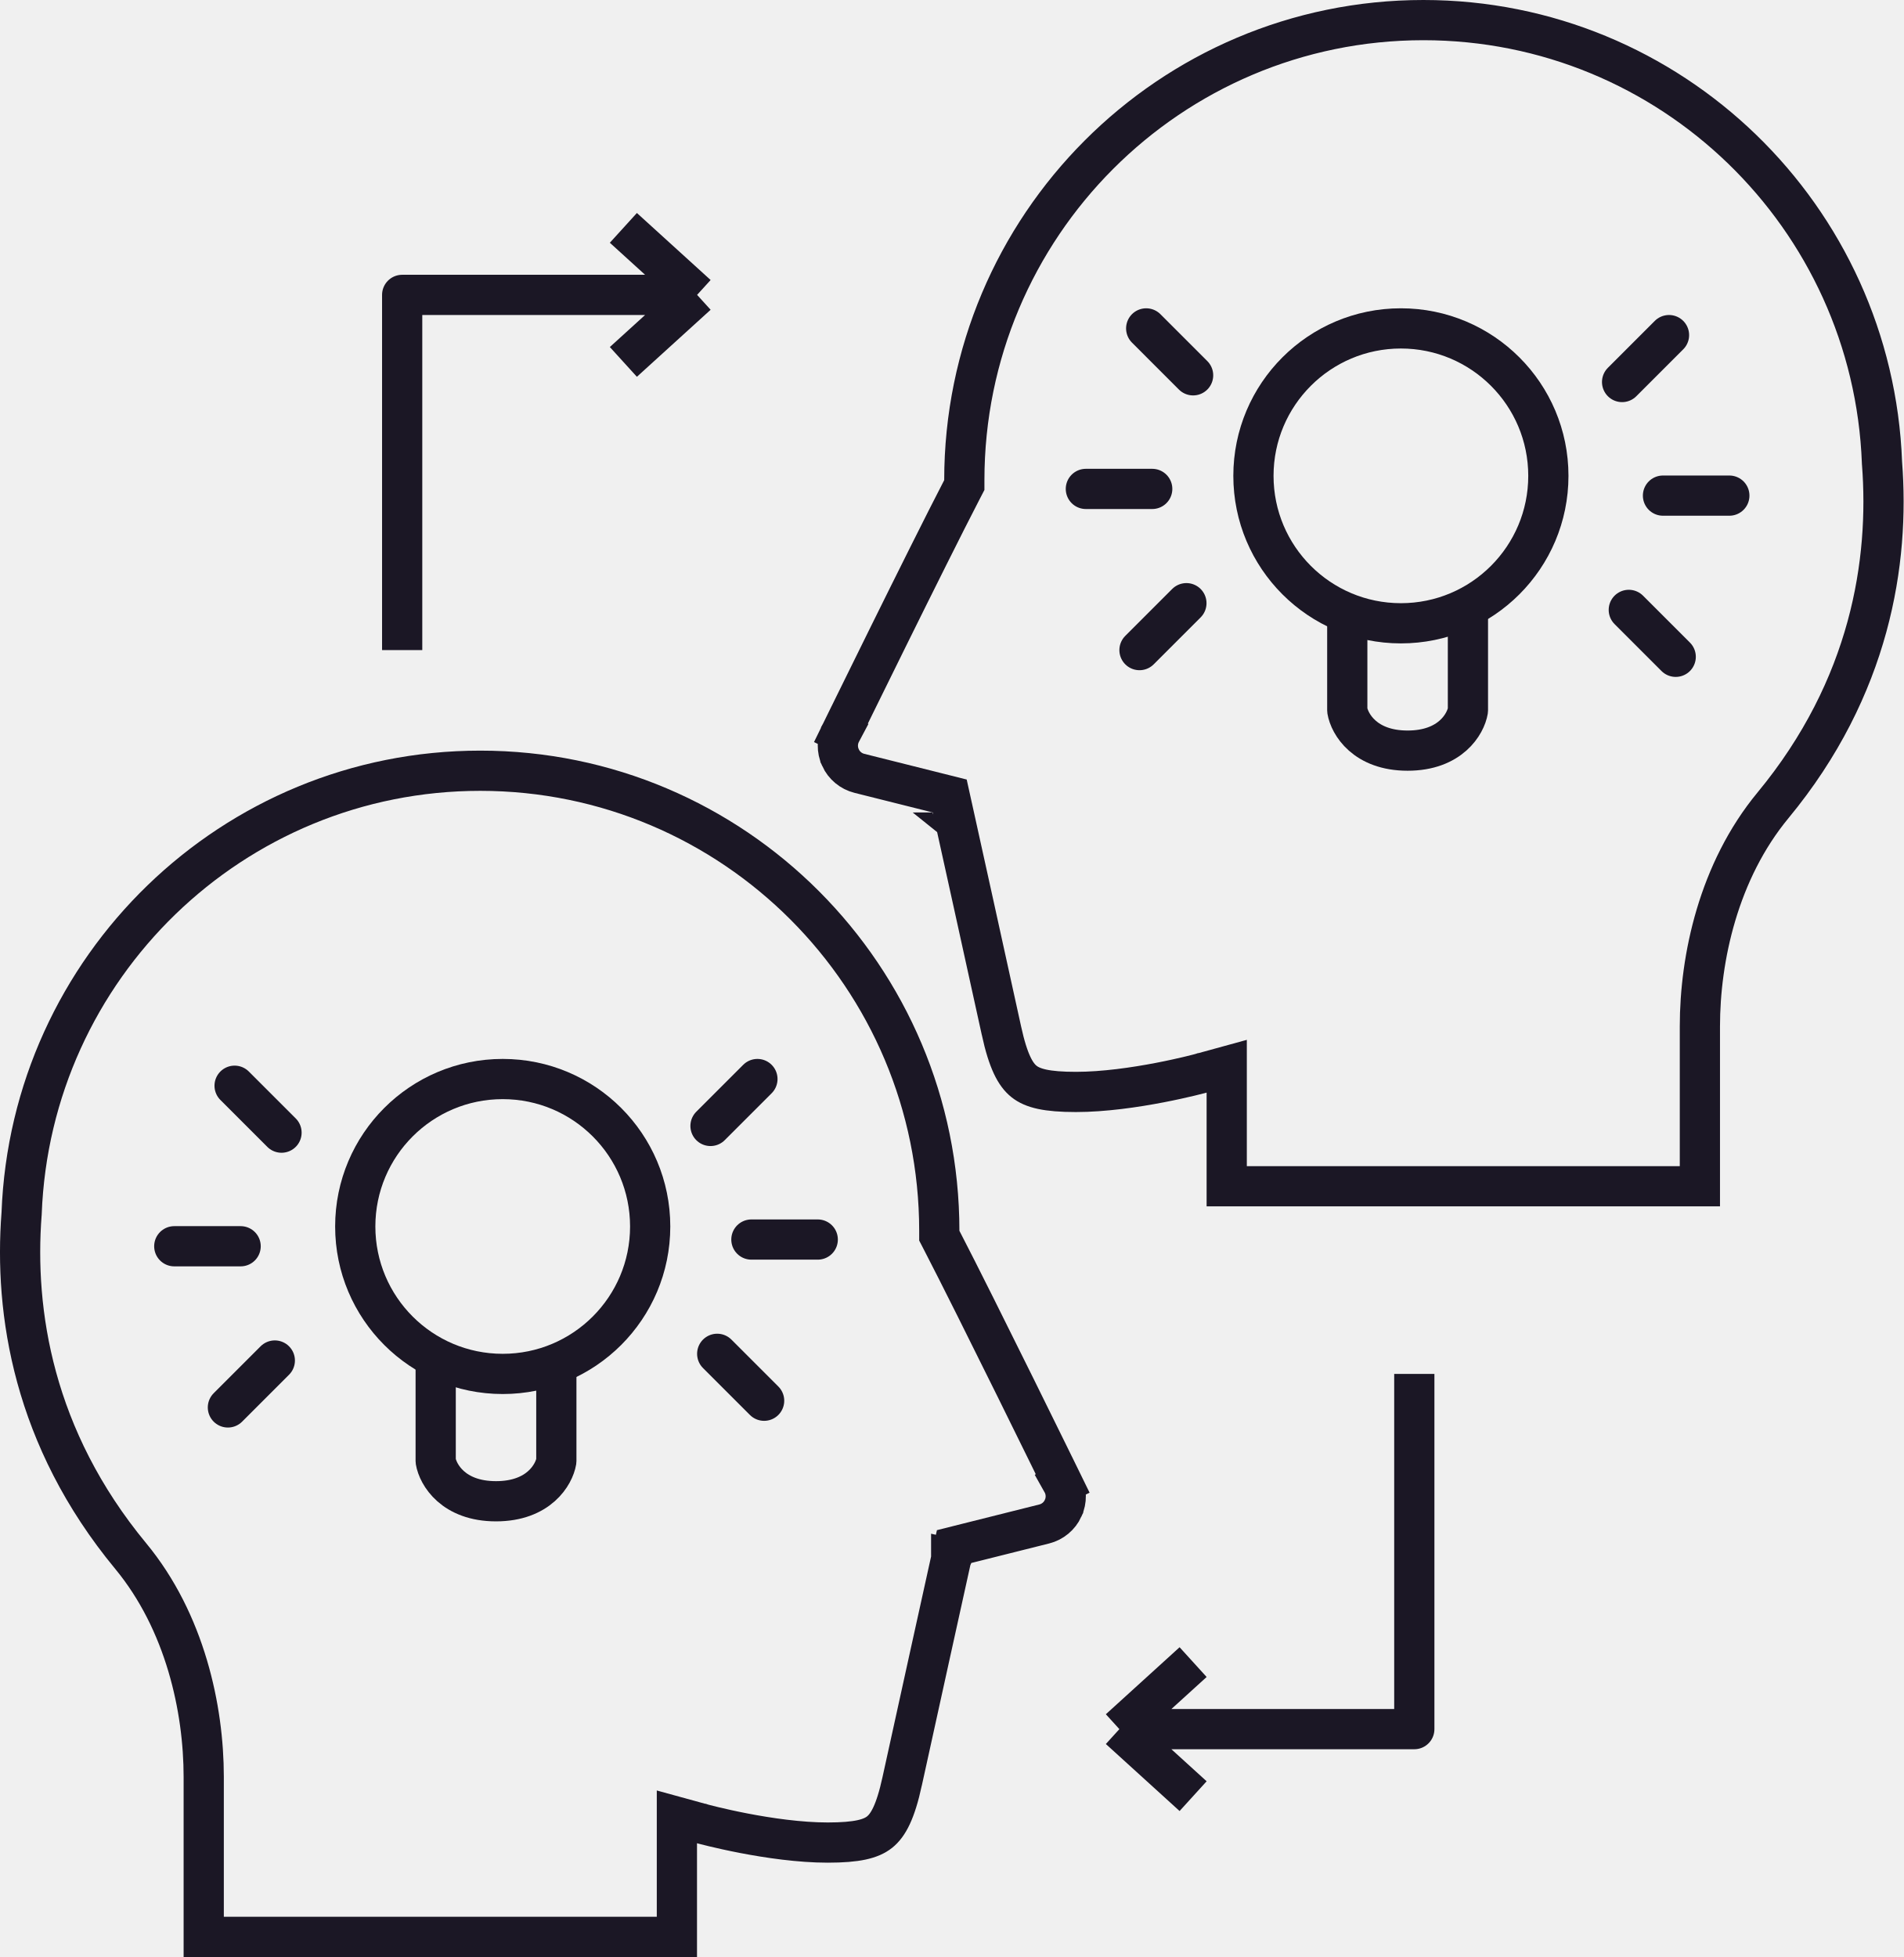
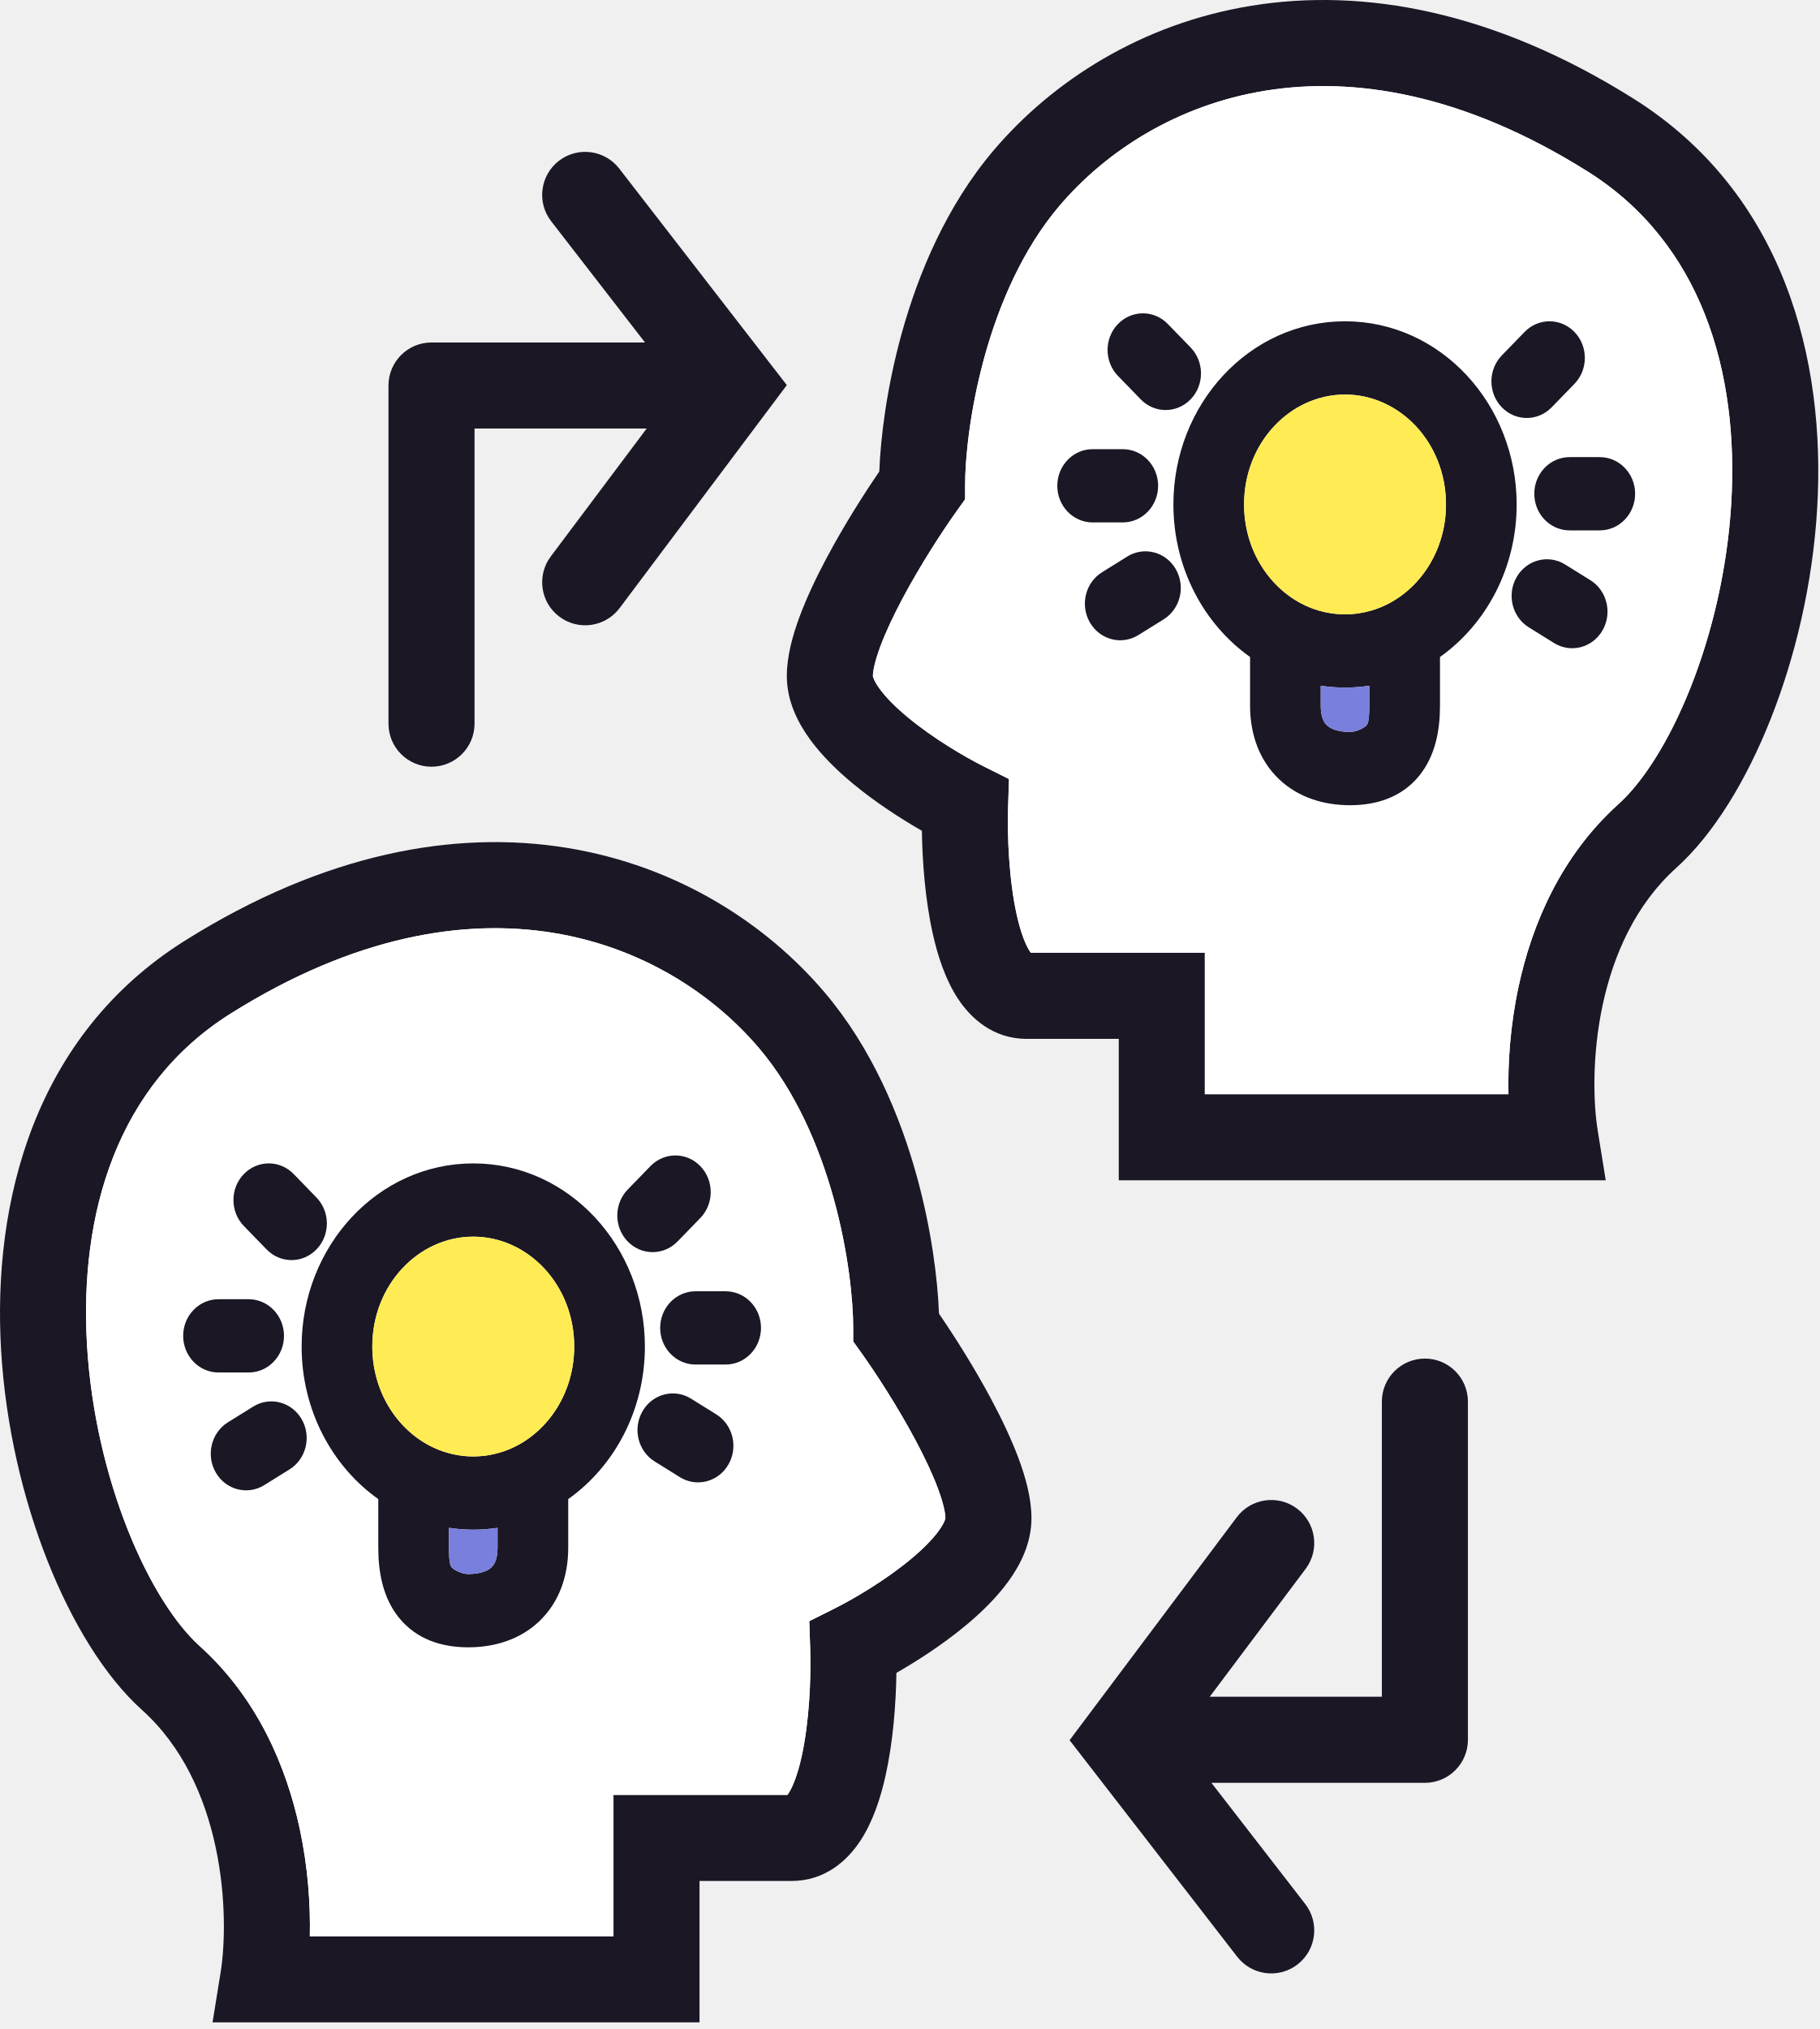
- <svg xmlns="http://www.w3.org/2000/svg" width="142" height="146" viewBox="0 0 142 146" fill="none">
-   <path d="M100.5 46V53C100.667 54 101.8 56 105 56C108.2 56 109.333 54 109.5 53V46" stroke="#1B1725" stroke-width="3" stroke-linejoin="round" />
-   <circle cx="104.5" cy="35.5" r="11" stroke="#1B1725" stroke-width="3" />
-   <path d="M85.5 24.5L89 28" stroke="#1B1725" stroke-width="3" stroke-linecap="round" stroke-linejoin="round" />
-   <path d="M85 48.5L88.5 45" stroke="#1B1725" stroke-width="3" stroke-linecap="round" stroke-linejoin="round" />
-   <path d="M81 36.475H85.95" stroke="#1B1725" stroke-width="3" stroke-linecap="round" stroke-linejoin="round" />
-   <path d="M124.5 25L121 28.5" stroke="#1B1725" stroke-width="3" stroke-linecap="round" stroke-linejoin="round" />
-   <path d="M125 49L121.5 45.5" stroke="#1B1725" stroke-width="3" stroke-linecap="round" stroke-linejoin="round" />
-   <path d="M129 36.975H124.05" stroke="#1B1725" stroke-width="3" stroke-linecap="round" stroke-linejoin="round" />
-   <path d="M140.387 34.517L140.388 34.547L140.391 34.576C140.95 41.871 139.537 51.273 132.254 60.083L132.254 60.083C128.191 64.999 126.803 71.481 126.803 76.567V88.5H91.507V81.512V79.545L89.61 80.066L89.61 80.066L89.609 80.066L89.608 80.066L89.599 80.069L89.559 80.079C89.523 80.089 89.468 80.104 89.395 80.123C89.249 80.16 89.034 80.215 88.761 80.281C88.213 80.412 87.436 80.589 86.523 80.765C84.681 81.12 82.351 81.463 80.256 81.463C78.057 81.463 77.025 81.189 76.389 80.684C75.756 80.181 75.204 79.2 74.702 76.888L74.702 76.887C74.362 75.322 73.448 71.171 72.619 67.415C72.205 65.536 71.812 63.755 71.522 62.444L71.176 60.875L71.08 60.442L71.055 60.329L71.049 60.3L71.047 60.293L71.046 60.291L71.046 60.291C71.046 60.29 71.046 60.29 69.582 60.614L71.046 60.29L70.846 59.385L69.947 59.159L64.105 57.694C63.483 57.538 62.965 57.108 62.695 56.522L62.695 56.521C62.425 55.934 62.436 55.258 62.723 54.684L62.723 54.684L62.729 54.673L61.381 54.013C62.729 54.673 62.729 54.673 62.729 54.672L62.729 54.672L62.73 54.67L62.733 54.663L62.747 54.635L62.801 54.525L63.008 54.103C63.188 53.736 63.447 53.206 63.767 52.555C64.408 51.252 65.289 49.461 66.253 47.509C68.184 43.602 70.441 39.066 71.765 36.511L71.933 36.187L71.933 35.821C71.936 16.863 87.27 1.5 106.178 1.5C124.648 1.5 139.7 16.164 140.387 34.517Z" stroke="#1B1725" stroke-width="3" />
-   <path d="M41.5 102V109C41.333 110 40.2 112 37 112C33.8 112 32.667 110 32.5 109V102" stroke="#1B1725" stroke-width="3" stroke-linejoin="round" />
-   <circle cx="12.5" cy="12.5" r="11" transform="matrix(-1 0 0 1 50 79)" stroke="#1B1725" stroke-width="3" />
-   <path d="M56.5 80.5L53 84" stroke="#1B1725" stroke-width="3" stroke-linecap="round" stroke-linejoin="round" />
-   <path d="M57 104.5L53.5 101" stroke="#1B1725" stroke-width="3" stroke-linecap="round" stroke-linejoin="round" />
-   <path d="M61 92.475H56.05" stroke="#1B1725" stroke-width="3" stroke-linecap="round" stroke-linejoin="round" />
-   <path d="M17.5 81L21 84.5" stroke="#1B1725" stroke-width="3" stroke-linecap="round" stroke-linejoin="round" />
-   <path d="M17 105L20.5 101.5" stroke="#1B1725" stroke-width="3" stroke-linecap="round" stroke-linejoin="round" />
-   <path d="M13 92.975H17.95" stroke="#1B1725" stroke-width="3" stroke-linecap="round" stroke-linejoin="round" />
-   <path d="M1.613 90.517L1.612 90.547L1.609 90.576C1.05 97.871 2.463 107.273 9.746 116.083L9.746 116.083C13.809 120.999 15.197 127.481 15.197 132.567V144.5H50.493V137.512V135.545L52.39 136.066L52.39 136.066L52.391 136.066L52.392 136.066L52.401 136.069L52.441 136.08C52.477 136.089 52.532 136.104 52.605 136.123C52.751 136.16 52.966 136.215 53.239 136.281C53.787 136.412 54.564 136.589 55.477 136.765C57.319 137.12 59.649 137.463 61.744 137.463C63.943 137.463 64.975 137.189 65.611 136.684C66.244 136.181 66.796 135.2 67.298 132.888L67.298 132.887C67.638 131.322 68.552 127.171 69.381 123.415C69.795 121.536 70.188 119.755 70.478 118.444L70.824 116.875L70.92 116.442L70.945 116.329L70.951 116.3L70.953 116.293L70.954 116.291L70.954 116.29C70.954 116.29 70.954 116.29 72.418 116.614L70.954 116.29L71.154 115.385L72.053 115.159L77.895 113.694C78.517 113.538 79.035 113.108 79.305 112.522L79.305 112.521C79.575 111.934 79.564 111.258 79.277 110.684L79.277 110.684L79.271 110.673L80.619 110.013C79.271 110.673 79.271 110.673 79.271 110.672L79.271 110.672L79.27 110.67L79.267 110.663L79.253 110.635L79.199 110.525L78.992 110.103C78.812 109.736 78.553 109.206 78.233 108.555C77.592 107.252 76.711 105.461 75.747 103.509C73.816 99.602 71.559 95.067 70.235 92.511L70.067 92.186L70.067 91.821C70.064 72.862 54.73 57.5 35.822 57.5C17.352 57.5 2.3 72.164 1.613 90.517Z" stroke="#1B1725" stroke-width="3" />
-   <path d="M105.5 102.5V129H83.5M83.5 129L89 124M83.5 129L89 134" stroke="#1B1725" stroke-width="3" stroke-linejoin="round" />
-   <path d="M30 48.5L30 22L52 22M52 22L46.5 27M52 22L46.5 17" stroke="#1B1725" stroke-width="3" stroke-linejoin="round" />
+ <svg xmlns="http://www.w3.org/2000/svg" width="148" height="165" viewBox="0 0 148 165" fill="none">
+   <path d="M101.816 0.463C110.887 -1.002 121.488 0.876 132.861 8.017C145.118 15.713 148.534 29.256 147.806 41.378C147.439 47.482 146.026 53.424 144.027 58.466C142.054 63.444 139.395 67.834 136.341 70.582C133.06 73.535 131.241 77.605 130.36 81.725C129.477 85.854 129.603 89.741 129.955 91.923L130.609 95.981H91V84.481H83.5C80.784 84.481 78.964 82.809 77.912 81.204C76.887 79.641 76.269 77.714 75.871 75.931C75.256 73.177 75.023 70.089 74.985 67.559C73.241 66.559 71.204 65.239 69.393 63.74C68.121 62.688 66.849 61.459 65.868 60.104C64.916 58.789 64 57.026 64 54.981C64 53.358 64.482 51.644 65.039 50.145C65.619 48.582 66.398 46.949 67.222 45.4C68.625 42.763 70.254 40.194 71.521 38.348C71.629 35.52 72.138 31.487 73.326 27.176C74.681 22.26 76.99 16.735 80.833 12.214C85.572 6.639 92.797 1.92 101.816 0.463ZM31.599 58.85V31.35C31.599 29.417 33.166 27.85 35.099 27.85H52.464L44.832 17.992C43.649 16.464 43.928 14.266 45.457 13.082C46.985 11.899 49.184 12.179 50.367 13.707L64 31.317L50.399 49.45C49.239 50.996 47.046 51.309 45.5 50.15C43.953 48.99 43.64 46.797 44.8 45.25L52.6 34.85H38.599V58.85C38.599 60.783 37.032 62.35 35.099 62.35C33.166 62.35 31.599 60.783 31.599 58.85ZM71 54.981C71 54.935 71 55.256 71.538 55.998C72.046 56.701 72.837 57.503 73.856 58.346C75.891 60.03 78.401 61.518 80.065 62.35L82.07 63.353L81.998 65.594C81.92 68.01 82.069 71.566 82.703 74.406C83.026 75.852 83.415 76.831 83.766 77.367C83.795 77.41 83.821 77.445 83.843 77.476L83.847 77.481H98V88.981H122.698C122.641 86.421 122.845 83.392 123.515 80.261C124.592 75.223 126.939 69.626 131.658 65.379C133.604 63.628 135.758 60.331 137.519 55.887C139.255 51.507 140.498 46.292 140.818 40.958C141.465 30.206 138.382 19.748 129.139 13.945C119.012 7.586 110.112 6.214 102.933 7.373C95.703 8.541 89.927 12.323 86.167 16.747C83.21 20.227 81.269 24.703 80.074 29.036C78.882 33.361 78.5 37.298 78.5 39.481V40.603L77.847 41.515C76.667 43.167 74.879 45.911 73.402 48.687C72.664 50.075 72.037 51.41 71.601 52.582C71.143 53.817 71 54.604 71 54.981Z" fill="#1B1725" />
+   <path d="M71 54.981C71 54.935 71 55.256 71.538 55.998C72.046 56.701 72.837 57.503 73.856 58.346C75.891 60.03 78.401 61.518 80.065 62.35L82.07 63.353L81.998 65.594C81.92 68.01 82.069 71.566 82.703 74.406C83.026 75.852 83.415 76.831 83.766 77.367C83.795 77.41 83.821 77.445 83.843 77.476L83.847 77.481H98V88.981H122.698C122.641 86.421 122.845 83.392 123.515 80.261C124.592 75.223 126.939 69.626 131.658 65.379C133.604 63.628 135.758 60.331 137.519 55.887C139.255 51.507 140.498 46.292 140.818 40.958C141.465 30.206 138.382 19.748 129.139 13.945C119.012 7.586 110.112 6.214 102.933 7.373C95.703 8.541 89.927 12.323 86.167 16.747C83.21 20.227 81.269 24.703 80.074 29.036C78.882 33.361 78.5 37.298 78.5 39.481V40.603L77.847 41.515C76.667 43.167 74.879 45.911 73.402 48.687C72.664 50.075 72.037 51.41 71.601 52.582C71.143 53.817 71 54.604 71 54.981Z" fill="white" />
+   <path d="M111.38 55.765C110.734 55.863 110.074 55.915 109.404 55.915C108.734 55.915 108.075 55.863 107.428 55.765V57.396C107.428 58.358 107.711 58.776 107.927 58.979C108.181 59.218 108.736 59.523 109.815 59.523C110.353 59.523 111 59.17 111.158 58.979L111.161 58.975C111.337 58.761 111.209 58.916 111.168 58.967C111.158 58.978 111.153 58.984 111.158 58.979L111.161 58.975C111.163 58.972 111.165 58.969 111.168 58.967C111.241 58.877 111.38 58.669 111.38 57.396V55.765ZM123.364 46.927C124.18 45.516 125.946 45.059 127.307 45.905L129.36 47.182C130.721 48.028 131.162 49.858 130.345 51.269C129.529 52.679 127.763 53.136 126.402 52.29L124.349 51.013C122.988 50.167 122.547 48.337 123.364 46.927ZM91.693 45.258C93.054 44.412 94.819 44.869 95.636 46.279C96.453 47.69 96.011 49.52 94.65 50.367L92.597 51.643C91.236 52.489 89.47 52.032 88.653 50.621C87.837 49.21 88.279 47.381 89.64 46.535L91.693 45.258ZM130.126 37.173C131.713 37.174 133 38.507 133 40.152C133 41.797 131.713 43.131 130.126 43.131H127.672C126.085 43.131 124.798 41.797 124.798 40.152C124.798 38.507 126.085 37.174 127.672 37.173H130.126ZM91.326 36.527C92.914 36.527 94.201 37.861 94.201 39.506C94.2 41.151 92.914 42.484 91.326 42.484H88.874C87.287 42.484 86 41.151 86 39.506C86 37.861 87.287 36.527 88.874 36.527H91.326ZM124.01 26.994C125.136 25.834 126.956 25.84 128.075 27.006C129.194 28.173 129.188 30.06 128.062 31.219L126.211 33.125C125.085 34.285 123.266 34.279 122.147 33.112C121.028 31.945 121.034 30.059 122.16 28.9L124.01 26.994ZM90.925 26.36C92.044 25.193 93.863 25.187 94.989 26.346L96.84 28.252C97.966 29.412 97.972 31.298 96.853 32.465C95.734 33.632 93.913 33.637 92.788 32.478L90.938 30.572C89.811 29.412 89.806 27.527 90.925 26.36ZM117.616 41.022C117.616 35.983 113.842 32.085 109.404 32.085C104.966 32.085 101.192 35.983 101.192 41.022C101.192 44.608 103.126 47.653 105.851 49.08C106.3 49.316 106.771 49.507 107.26 49.65C107.94 49.85 108.659 49.958 109.404 49.958C110.149 49.958 110.868 49.85 111.548 49.65C112.037 49.507 112.508 49.316 112.958 49.08C115.683 47.653 117.616 44.608 117.616 41.022ZM123.364 41.022C123.364 46.17 120.907 50.745 117.128 53.427V57.396C117.128 59.351 116.767 61.471 115.411 63.117C113.974 64.86 111.925 65.481 109.815 65.481C107.719 65.481 105.643 64.878 104.061 63.387C102.44 61.86 101.68 59.723 101.68 57.396V53.427C97.901 50.745 95.444 46.17 95.444 41.022C95.444 32.899 101.596 26.128 109.404 26.128C117.212 26.128 123.364 32.899 123.364 41.022Z" fill="#1B1725" />
+   <path d="M117.616 41.022C117.616 35.983 113.842 32.085 109.404 32.085C104.966 32.085 101.192 35.983 101.192 41.022C101.192 44.608 103.126 47.653 105.851 49.08C106.3 49.316 106.771 49.507 107.26 49.65C107.94 49.85 108.659 49.958 109.404 49.958C110.149 49.958 110.868 49.85 111.548 49.65C112.037 49.507 112.508 49.316 112.958 49.08C115.683 47.653 117.616 44.608 117.616 41.022Z" fill="#FFEB53" />
+   <path d="M111.38 55.765C110.734 55.863 110.074 55.915 109.404 55.915C108.734 55.915 108.075 55.863 107.428 55.765V57.396C107.428 58.358 107.711 58.776 107.927 58.979C108.181 59.218 108.736 59.523 109.815 59.523C110.353 59.523 111 59.17 111.158 58.979L111.161 58.975C111.163 58.972 111.165 58.969 111.168 58.967C111.241 58.877 111.38 58.669 111.38 57.396V55.765Z" fill="#787FDC" />
+   <path d="M46.082 68.944C37.011 67.478 26.41 69.357 15.037 76.498C2.781 84.194 -0.636 97.737 0.093 109.859C0.46 115.962 1.873 121.905 3.871 126.947C5.844 131.924 8.504 136.314 11.558 139.063C14.839 142.016 16.657 146.086 17.538 150.206C18.421 154.335 18.296 158.222 17.944 160.404L17.289 164.461H56.899V152.961H64.399C67.115 152.961 68.934 151.29 69.987 149.685C71.012 148.122 71.63 146.195 72.028 144.412C72.642 141.658 72.876 138.57 72.913 136.04C74.658 135.04 76.694 133.719 78.505 132.221C79.778 131.169 81.049 129.939 82.031 128.585C82.983 127.27 83.899 125.507 83.899 123.461C83.899 121.839 83.417 120.125 82.86 118.626C82.279 117.063 81.5 115.43 80.676 113.88C79.274 111.244 77.645 108.675 76.377 106.829C76.269 104 75.761 99.967 74.573 95.657C73.217 90.74 70.908 85.216 67.066 80.695C62.327 75.119 55.102 70.401 46.082 68.944ZM76.899 123.461C76.899 123.416 76.898 123.736 76.361 124.479C75.852 125.181 75.061 125.984 74.042 126.827C72.007 128.51 69.498 129.998 67.833 130.831L65.828 131.834L65.901 134.075C65.979 136.491 65.829 140.047 65.196 142.886C64.873 144.332 64.483 145.312 64.132 145.847C64.104 145.89 64.078 145.926 64.055 145.957L64.052 145.961H49.899V157.461H25.201C25.258 154.901 25.054 151.873 24.384 148.742C23.307 143.703 20.959 138.107 16.241 133.86C14.295 132.109 12.141 128.812 10.379 124.368C8.643 119.988 7.401 114.773 7.08 109.439C6.434 98.686 9.517 88.229 18.76 82.425C28.887 76.067 37.786 74.695 44.965 75.854C52.195 77.022 57.971 80.804 61.732 85.228C64.689 88.707 66.63 93.184 67.825 97.517C69.017 101.842 69.399 105.779 69.399 107.961V109.084L70.051 109.996C71.231 111.648 73.02 114.392 74.496 117.168C75.235 118.555 75.862 119.891 76.297 121.063C76.756 122.298 76.899 123.084 76.899 123.461Z" fill="#1B1725" />
+   <path d="M76.899 123.461C76.899 123.416 76.898 123.736 76.361 124.479C75.852 125.181 75.061 125.984 74.042 126.827C72.007 128.51 69.498 129.998 67.833 130.831L65.828 131.834L65.901 134.075C65.979 136.491 65.829 140.047 65.196 142.886C64.873 144.332 64.483 145.312 64.132 145.847C64.104 145.89 64.078 145.926 64.055 145.957L64.052 145.961H49.899V157.461H25.201C25.258 154.901 25.054 151.873 24.384 148.742C23.307 143.703 20.959 138.107 16.241 133.86C14.295 132.109 12.141 128.812 10.379 124.368C8.643 119.988 7.401 114.773 7.08 109.439C6.434 98.686 9.517 88.229 18.76 82.425C28.887 76.067 37.786 74.695 44.965 75.854C52.195 77.022 57.971 80.804 61.732 85.228C64.689 88.707 66.63 93.184 67.825 97.517C69.017 101.842 69.399 105.779 69.399 107.961V109.084L70.051 109.996C71.231 111.648 73.02 114.392 74.496 117.168C75.235 118.555 75.862 119.891 76.297 121.063C76.756 122.298 76.899 123.084 76.899 123.461Z" fill="white" />
+   <path d="M36.519 124.246C37.165 124.344 37.825 124.396 38.495 124.396C39.164 124.396 39.824 124.344 40.471 124.246V125.876C40.471 126.839 40.188 127.256 39.972 127.46C39.718 127.699 39.163 128.004 38.084 128.004C37.546 128.004 36.899 127.651 36.741 127.46L36.738 127.456C36.561 127.241 36.69 127.397 36.731 127.447C36.74 127.459 36.745 127.465 36.741 127.46L36.738 127.456C36.736 127.453 36.733 127.45 36.731 127.447C36.657 127.357 36.519 127.15 36.519 125.876V124.246ZM24.535 115.407C23.718 113.997 21.953 113.54 20.592 114.386L18.539 115.663C17.178 116.509 16.736 118.339 17.553 119.749C18.37 121.16 20.135 121.617 21.496 120.771L23.549 119.494C24.91 118.648 25.352 116.818 24.535 115.407ZM56.206 113.739C54.845 112.892 53.079 113.35 52.263 114.76C51.446 116.171 51.888 118.001 53.249 118.847L55.302 120.124C56.663 120.97 58.428 120.512 59.245 119.102C60.062 117.691 59.62 115.862 58.259 115.015L56.206 113.739ZM17.773 105.654C16.186 105.654 14.899 106.988 14.899 108.633C14.899 110.278 16.186 111.612 17.773 111.612H20.226C21.813 111.612 23.1 110.278 23.1 108.633C23.1 106.988 21.813 105.654 20.226 105.654H17.773ZM56.572 105.008C54.985 105.008 53.698 106.341 53.698 107.986C53.698 109.631 54.985 110.965 56.572 110.965H59.025C60.612 110.965 61.898 109.631 61.899 107.986C61.899 106.341 60.612 105.008 59.025 105.008H56.572ZM23.889 95.475C22.763 94.315 20.942 94.32 19.824 95.487C18.705 96.654 18.71 98.54 19.836 99.7L21.687 101.606C22.813 102.765 24.633 102.759 25.752 101.593C26.87 100.426 26.865 98.54 25.739 97.38L23.889 95.475ZM56.974 94.841C55.855 93.674 54.036 93.668 52.91 94.827L51.059 96.733C49.933 97.893 49.927 99.779 51.046 100.946C52.165 102.113 53.985 102.118 55.111 100.958L56.961 99.053C58.087 97.893 58.093 96.007 56.974 94.841ZM30.283 109.502C30.283 104.464 34.057 100.566 38.495 100.566C42.932 100.566 46.707 104.464 46.707 109.502C46.706 113.089 44.773 116.134 42.048 117.561C41.598 117.796 41.127 117.988 40.639 118.131C39.958 118.331 39.24 118.439 38.495 118.439C37.749 118.439 37.031 118.331 36.35 118.131C35.862 117.988 35.39 117.796 34.94 117.561C32.216 116.134 30.283 113.089 30.283 109.502ZM24.534 109.502C24.534 114.651 26.991 119.226 30.77 121.908V125.876C30.77 127.831 31.132 129.952 32.488 131.598C33.925 133.341 35.974 133.961 38.084 133.961C40.18 133.961 42.256 133.359 43.838 131.868C45.459 130.341 46.219 128.204 46.219 125.876V121.908C49.998 119.226 52.455 114.651 52.455 109.502C52.455 101.38 46.302 94.609 38.495 94.609C30.687 94.609 24.534 101.38 24.534 109.502Z" fill="#1B1725" />
+   <path d="M30.283 109.502C30.283 104.464 34.057 100.566 38.495 100.566C42.932 100.566 46.707 104.464 46.707 109.502C46.706 113.089 44.773 116.134 42.048 117.561C41.598 117.796 41.127 117.988 40.639 118.131C39.958 118.331 39.24 118.439 38.495 118.439C37.749 118.439 37.031 118.331 36.35 118.131C35.862 117.988 35.39 117.796 34.94 117.561C32.216 116.134 30.283 113.089 30.283 109.502Z" fill="#FFEB53" />
+   <path d="M36.519 124.246C37.165 124.344 37.825 124.396 38.495 124.396C39.164 124.396 39.824 124.344 40.471 124.246V125.876C40.471 126.839 40.188 127.256 39.972 127.46C39.718 127.699 39.163 128.004 38.084 128.004C37.546 128.004 36.899 127.651 36.741 127.46L36.738 127.456C36.736 127.453 36.733 127.45 36.731 127.447C36.657 127.357 36.519 127.15 36.519 125.876V124.246Z" fill="#787FDC" />
+   <path d="M119.4 113.981V141.481C119.4 143.414 117.833 144.981 115.9 144.981H98.536L106.168 154.838C107.351 156.367 107.071 158.565 105.543 159.748C104.014 160.932 101.816 160.652 100.633 159.123L87 141.514L100.6 123.381C101.76 121.835 103.953 121.521 105.5 122.681C107.046 123.841 107.36 126.034 106.2 127.58L98.399 137.981H112.4V113.981C112.4 112.048 113.967 110.481 115.9 110.481C117.833 110.481 119.4 112.048 119.4 113.981Z" fill="#1B1725" />
</svg>
